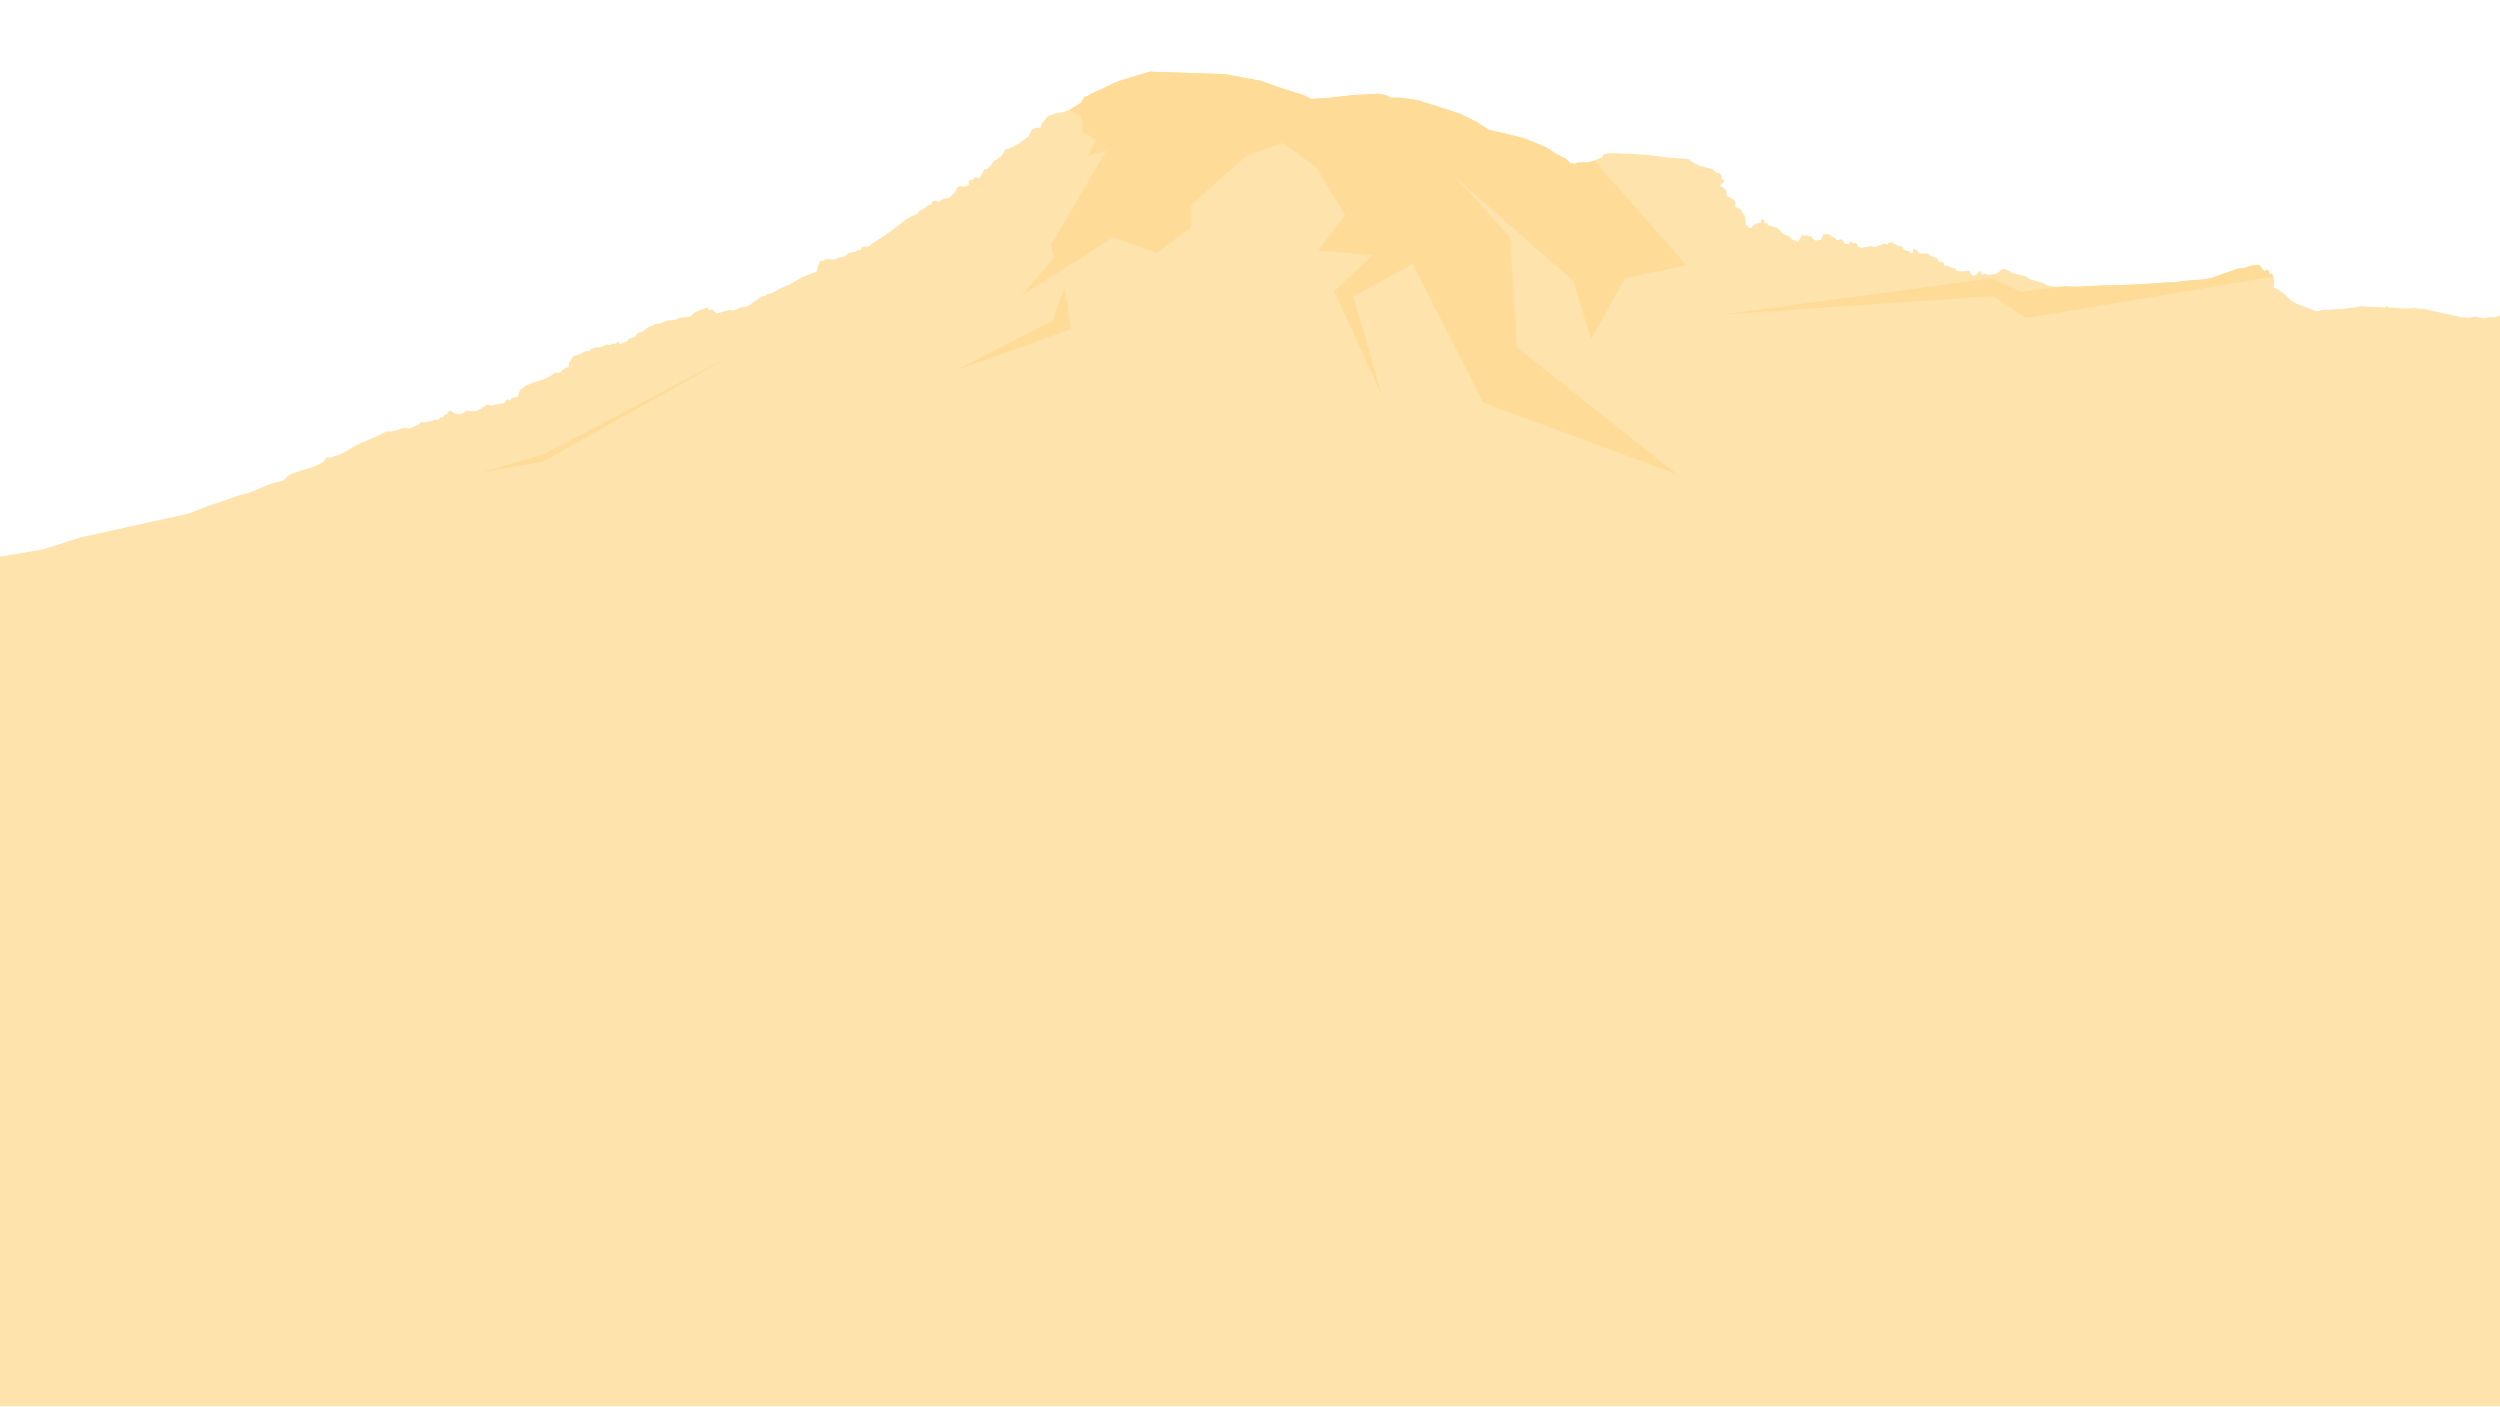
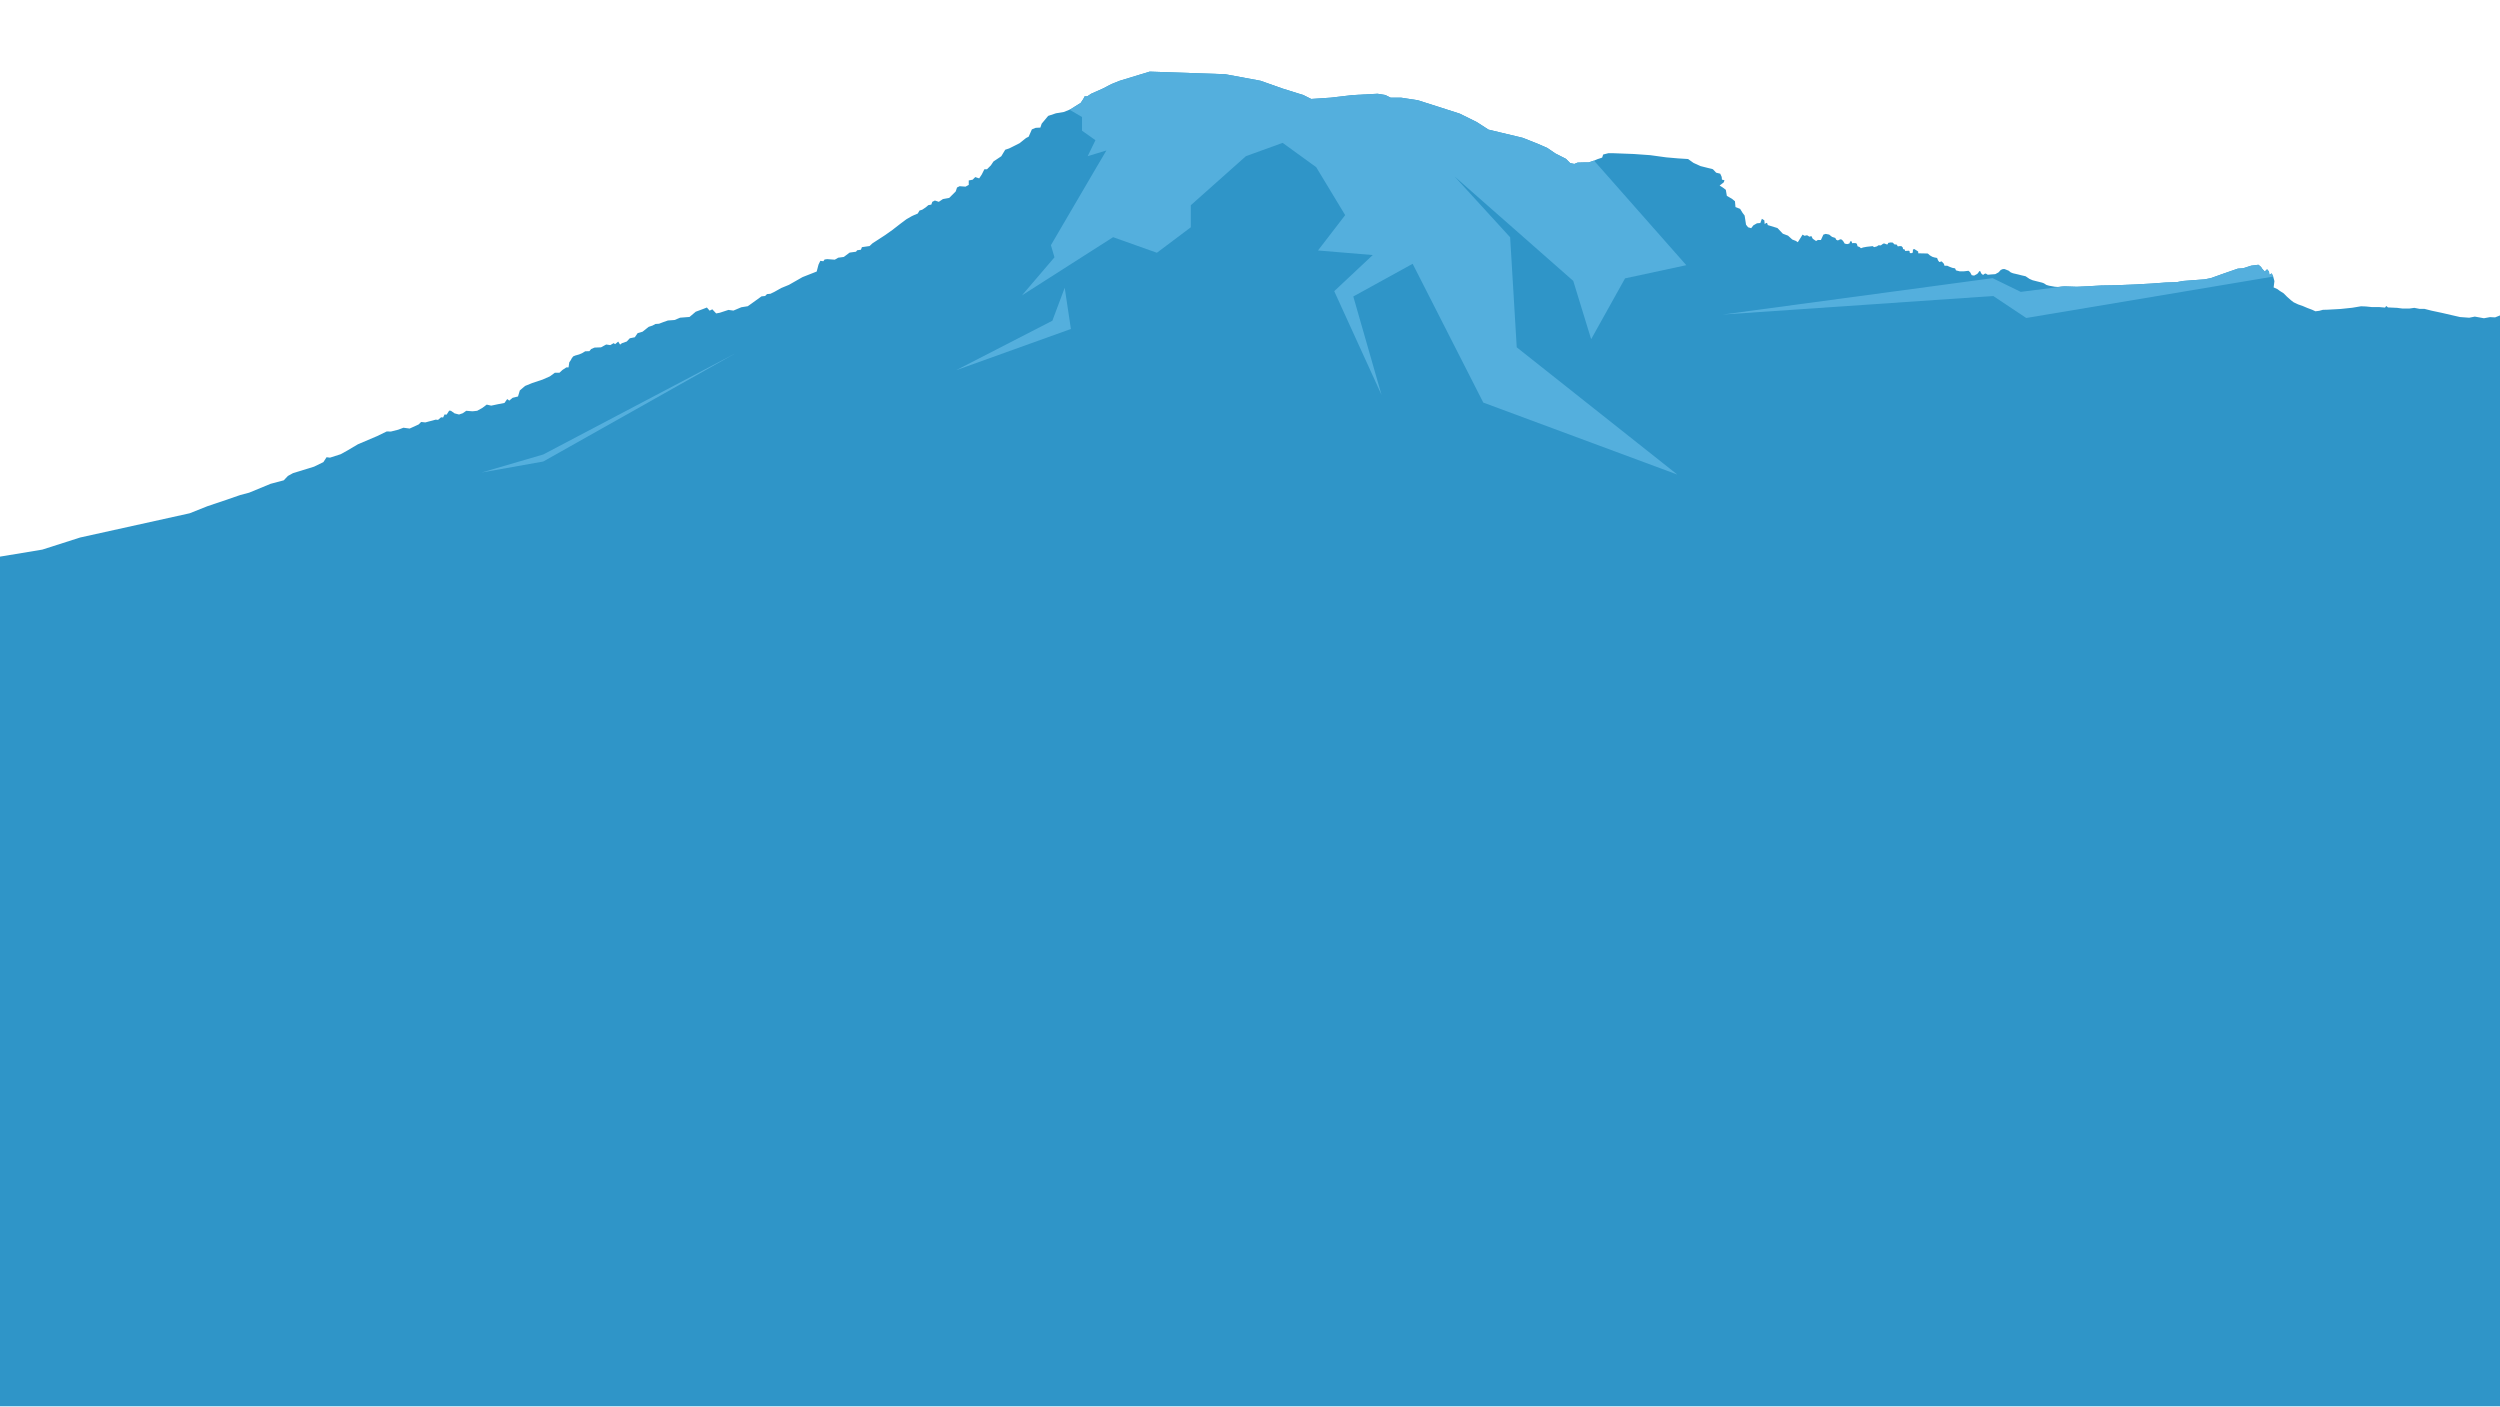
- <svg xmlns="http://www.w3.org/2000/svg" viewBox="0 0 1920 1080">
-   <defs>
-     <style>.cls-1{fill:none;}.cls-2{clip-path:url(#clip-path);}.cls-3{fill:#fee3ac;}.cls-4{clip-path:url(#clip-path-2);}.cls-5{fill:#fedc97;}.cls-6{clip-path:url(#clip-path-3);}.cls-7{fill:#033f63;}</style>
-     <clipPath id="clip-path">
-       <rect class="cls-1" width="1920" height="1080" />
-     </clipPath>
-     <clipPath id="clip-path-2">
-       <polygon class="cls-1" points="1920 1080 0 1080 -0.14 427.51 32.49 422.1 61.57 412.8 145.64 394.21 159.29 388.77 174.02 383.82 184.5 380.17 191.33 378.38 207.85 371.56 217.93 368.89 221.1 365.53 225.06 363.35 241.18 358.41 248.36 354.91 250.8 351.15 253.44 351.48 261.62 348.85 266.76 346.01 274.9 341.2 289.64 334.93 296.96 331.37 300.29 331.41 305.79 330.02 309.84 328.49 314.61 329.13 321.53 325.97 323.43 324.06 326.63 324.43 329.35 323.69 332.13 322.98 334.6 322.28 336.42 322.47 338.75 320.47 340.32 320.63 341.41 318.3 343 318.45 344.97 315.37 346.31 315.48 349.08 317.46 352.54 318.35 355.41 317.36 358.08 315.49 362.92 315.88 366.48 315.48 370.54 313.21 373.8 310.74 377.26 311.53 382.41 310.44 387.45 309.45 389.53 306.48 391.11 307.67 393.67 305.52 397.83 304.5 399.22 299.86 403.27 296.4 408.62 294.22 416.63 291.55 422.26 289.08 426.12 286.25 429.68 286.26 431.96 284.13 434.97 282.16 436.65 282.15 437.2 278.3 438.38 276.57 438.98 275.38 440.17 273.75 441.75 273.06 444.76 272.21 447.33 271.08 449.42 269.8 452.63 269.69 454.01 268.06 456.58 266.95 461.59 266.76 465.55 264.58 468.71 265.04 471.29 263.53 472.41 264.32 474.78 262.34 476.23 264.65 477.62 263.59 481.37 262.27 483.68 259.8 487.54 259.01 489.71 255.85 493.47 254.76 496.34 252.48 498.22 251 501.19 250.01 503.34 248.82 506.13 248.63 509.5 247.34 512.95 246.14 518.1 245.76 522.33 243.98 529.57 243.42 534.32 239.4 539.33 237.55 542.9 236.17 545 238.6 547.04 237.55 550.01 240.71 552.78 240.19 559.44 238.01 563.26 238.54 569.33 235.97 574.27 235.18 577.18 233.13 584.83 227.6 587.59 227.33 589.07 225.87 591.68 225.62 594.71 224.16 600.01 221.19 605.92 218.76 616.34 212.82 627.22 208.54 628.6 203.26 630.01 200.32 632.36 200.63 633.27 199.29 635.31 199.01 641.13 199.44 643.73 197.92 648.05 197.33 652.51 194 657.42 193.31 658.3 192.2 661.18 191.79 661.96 189.81 667.84 188.96 670.01 186.91 679.84 180.52 685.31 176.63 691.37 171.94 696.12 168.38 700.19 166.04 702.05 165.17 704.84 164 706.18 161.69 708.25 161.07 710.79 159.38 712.98 157.54 715.25 157.13 716 155 718 154 721 155 724.17 152.88 729 152 731 150 732 149 734 147 735 144 737 143 741.51 143.35 744 142 743.99 138.59 747 138 749 136 752 137 754 134 756 130 758 130 761 127 763 124 769 120 772 115 775 114 777 113 779 112 783 110 788 106 790 105 792.49 99.35 795.49 98.16 799 98 800 95 805 89 811 87 817 86 822 84 830 79 832 76 833 74 835 74 838 72 847 68 853.66 64.51 860 62 883 55 912 56 941 57 968 62 985 68 1001 73 1007 76 1022 75 1039 73 1058 72 1064 73 1068 75 1076 75 1089 77 1105.19 82.18 1121.13 87.29 1134.19 93.75 1143.15 99.55 1152.27 101.73 1169.31 105.8 1180.87 110.36 1188.38 113.66 1194.58 117.88 1202.63 121.97 1205.92 125.26 1209.09 125.92 1211.59 124.87 1216.34 124.74 1220.03 124.74 1224.38 123.29 1226.89 122.23 1230.45 121.04 1231.24 118.67 1235.13 117.68 1239.38 117.68 1254.77 118.27 1267.37 119.17 1279.64 120.85 1288.74 121.64 1296.45 122.13 1300.6 125.1 1306.04 127.57 1310.7 128.74 1315.49 129.95 1318.01 132.62 1321.13 133.39 1322.26 135.88 1322.46 137.96 1324.38 138.42 1323.85 140.03 1320.68 142.5 1323.06 143.99 1325.43 145.77 1326.22 150.42 1330.18 152.69 1332.45 154.57 1332.85 159.02 1336.41 160.41 1338.29 163.47 1339.87 165.55 1340.96 172.57 1342.54 174.55 1344.91 175.24 1346.59 173.07 1349.36 171.48 1351.93 171.29 1353.12 168.02 1355 169.21 1355.3 172.18 1356.38 171.19 1357.16 171.34 1357.67 172.87 1365.09 175.14 1369.24 179.5 1373.2 180.98 1376.46 183.94 1379.23 185.03 1380.71 186.02 1382.59 183.06 1384.37 180.19 1385.86 181.08 1387.84 180.68 1389.69 181.79 1391.1 181.28 1392.19 183.35 1393.47 184.24 1394.76 185.1 1396.12 184.28 1398.45 184.34 1400.36 180.19 1402.14 179.63 1404.78 180.15 1407.02 181.93 1409.49 182.72 1410.25 184.14 1411.47 184.67 1413.32 183.78 1414.42 183.99 1415.49 185.07 1416.75 187.11 1418.63 187.47 1420.37 187.01 1420.97 185.3 1422.28 185.55 1422.29 186.78 1423.53 186.65 1425.25 186.75 1426.08 187.24 1426.6 189.15 1428.12 189.68 1429.21 190.64 1430.89 190.04 1433.59 189.55 1438.21 189.02 1439.3 189.81 1441.47 189.22 1442.72 188.36 1444.47 188.46 1446.32 187.08 1447.37 187.04 1448.78 187.64 1449.65 187.69 1450.18 186.53 1451.97 186.2 1453.64 186.32 1454.3 187.03 1455.06 187.75 1456.63 187.79 1457.53 189.24 1458.71 189.02 1460.28 189.04 1461.32 190.06 1461.57 191.31 1462.75 191.55 1463.18 192.76 1465.98 192.55 1466.51 192.83 1466.76 194.28 1467.8 194.48 1469.03 194 1469.13 191.67 1470.12 191.24 1471.93 192.35 1473.13 193.12 1473.26 194.56 1476.72 194.6 1480.56 194.71 1482.1 196.09 1484.04 197.22 1485.65 197.72 1487.69 198.11 1488.39 199.91 1489.39 201.24 1491.24 200.76 1492.95 202.64 1493.34 204.07 1495.51 204.1 1497.52 205.01 1499.47 205.73 1501.5 206.09 1502.21 207.65 1505.21 208.41 1508.33 208.37 1511.81 207.96 1513.03 209.05 1514.28 211.34 1516.11 211.66 1518.48 210.4 1519.32 209.49 1520.02 208.3 1520.86 208.3 1521.35 209.51 1521.9 210.35 1523.01 211.14 1524.12 210.3 1525.11 210.06 1526.31 210.87 1526.91 210.98 1529.24 210.77 1532.38 210.55 1534.9 209.16 1536.61 207.29 1538.26 206.62 1539.62 206.67 1542.68 207.91 1544.2 209.16 1545.93 209.86 1549.92 210.78 1552.72 211.49 1555.65 212.16 1558.64 214.18 1561.01 215.22 1564.3 216.06 1568.31 217.05 1569.76 217.6 1571.64 218.83 1573.74 219.43 1576.84 219.98 1578.08 220.2 1580.35 220.39 1583.34 220.04 1585.86 219.92 1595.03 220.24 1603.14 219.85 1613.82 219.25 1624.96 219.07 1639.84 218.46 1652.3 217.77 1663.39 216.95 1671.78 216.68 1676.4 215.8 1683.29 215.26 1693.11 214.54 1697.86 213.62 1707.29 210.25 1718.66 206.3 1722.81 206 1728.94 204.02 1734.48 203.33 1736.46 205.01 1737.35 206.4 1739.33 208.57 1741.11 206.79 1742.59 208.57 1742.89 211.04 1744.67 209.96 1745.76 212.23 1746.75 215.89 1746.15 220.74 1749.02 222.02 1750.88 223.4 1753.92 225.34 1756.34 227.81 1759.46 230.58 1761.53 232.16 1764.99 233.79 1768.31 234.93 1772.02 236.51 1775.82 237.94 1778.25 239.07 1781.26 238.69 1783.98 237.94 1787.49 237.85 1797.55 237.29 1806.45 236.36 1810.12 235.75 1813.26 235.22 1817.07 235.37 1821.62 235.84 1827.42 235.84 1831.7 236.23 1832.63 234.98 1833.94 236.1 1841 236.43 1845.09 236.96 1850.36 236.96 1854.19 236.43 1858.28 237.22 1862.03 237.22 1867.44 238.6 1875.55 240.32 1882.34 241.9 1889.26 243.48 1896.32 244.01 1900.67 243.15 1907.66 244.41 1912.34 243.55 1916.23 243.75 1920.06 242.23 1920.52 270.58 1920 1080" />
-     </clipPath>
-     <clipPath id="clip-path-3">
-       <rect class="cls-1" x="-1930" y="-1100" width="1920" height="1080" />
-     </clipPath>
-   </defs>
-   <g id="BG_6" data-name="BG 6">
-     <g class="cls-2">
-       <polygon class="cls-3" points="1920 1080 0 1080 -0.14 427.51 32.49 422.1 61.57 412.8 145.64 394.21 159.29 388.77 174.02 383.82 184.5 380.17 191.33 378.38 207.85 371.56 217.93 368.89 221.1 365.53 225.06 363.35 241.18 358.41 248.36 354.91 250.8 351.15 253.44 351.48 261.62 348.85 266.76 346.01 274.9 341.2 289.64 334.93 296.96 331.37 300.29 331.41 305.79 330.02 309.84 328.49 314.61 329.13 321.53 325.97 323.43 324.06 326.63 324.43 329.35 323.69 332.13 322.98 334.6 322.28 336.42 322.47 338.75 320.47 340.32 320.63 341.41 318.3 343 318.45 344.97 315.37 346.31 315.48 349.08 317.46 352.54 318.35 355.41 317.36 358.08 315.49 362.92 315.88 366.48 315.48 370.54 313.21 373.8 310.74 377.26 311.53 382.41 310.44 387.45 309.45 389.53 306.48 391.11 307.67 393.67 305.52 397.83 304.5 399.22 299.86 403.27 296.4 408.62 294.22 416.63 291.55 422.26 289.08 426.12 286.25 429.68 286.26 431.96 284.13 434.97 282.16 436.65 282.15 437.2 278.3 438.38 276.57 438.98 275.38 440.17 273.75 441.75 273.06 444.76 272.21 447.33 271.08 449.42 269.8 452.63 269.69 454.01 268.06 456.58 266.95 461.59 266.76 465.55 264.58 468.71 265.04 471.29 263.53 472.41 264.32 474.78 262.34 476.23 264.65 477.62 263.59 481.37 262.27 483.68 259.8 487.54 259.01 489.71 255.85 493.47 254.76 496.34 252.48 498.22 251 501.19 250.01 503.34 248.82 506.13 248.63 509.5 247.34 512.95 246.14 518.1 245.76 522.33 243.98 529.57 243.42 534.32 239.4 539.33 237.55 542.9 236.17 545 238.6 547.04 237.55 550.01 240.71 552.78 240.19 559.44 238.01 563.26 238.54 569.33 235.97 574.27 235.18 577.18 233.13 584.83 227.6 587.59 227.33 589.07 225.87 591.68 225.62 594.71 224.16 600.01 221.19 605.92 218.76 616.34 212.82 627.22 208.54 628.6 203.26 630.01 200.32 632.36 200.63 633.27 199.29 635.31 199.01 641.13 199.44 643.73 197.92 648.05 197.33 652.51 194 657.42 193.31 658.3 192.2 661.18 191.79 661.96 189.81 667.84 188.96 670.01 186.91 679.84 180.52 685.31 176.63 691.37 171.94 696.12 168.38 700.19 166.04 702.05 165.17 704.84 164 706.18 161.69 708.25 161.07 710.79 159.38 712.98 157.54 715.25 157.13 716 155 718 154 721 155 724.17 152.88 729 152 731 150 732 149 734 147 735 144 737 143 741.51 143.35 744 142 743.99 138.59 747 138 749 136 752 137 754 134 756 130 758 130 761 127 763 124 769 120 772 115 775 114 777 113 779 112 783 110 788 106 790 105 792.49 99.35 795.49 98.16 799 98 800 95 805 89 811 87 817 86 822 84 830 79 832 76 833 74 835 74 838 72 847 68 853.66 64.51 860 62 883 55 912 56 941 57 968 62 985 68 1001 73 1007 76 1022 75 1039 73 1058 72 1064 73 1068 75 1076 75 1089 77 1105.19 82.18 1121.13 87.29 1134.19 93.75 1143.15 99.55 1152.27 101.73 1169.31 105.8 1180.87 110.36 1188.38 113.66 1194.58 117.88 1202.63 121.97 1205.92 125.26 1209.09 125.92 1211.59 124.87 1216.34 124.74 1220.03 124.74 1224.38 123.29 1226.89 122.23 1230.45 121.04 1231.24 118.67 1235.13 117.68 1239.38 117.68 1254.77 118.27 1267.37 119.17 1279.64 120.85 1288.74 121.64 1296.45 122.13 1300.6 125.1 1306.04 127.57 1310.7 128.74 1315.49 129.95 1318.01 132.62 1321.13 133.39 1322.26 135.88 1322.46 137.96 1324.38 138.42 1323.85 140.03 1320.68 142.5 1323.06 143.99 1325.43 145.77 1326.22 150.42 1330.18 152.69 1332.45 154.57 1332.85 159.02 1336.41 160.41 1338.29 163.47 1339.87 165.55 1340.96 172.57 1342.54 174.55 1344.91 175.24 1346.59 173.07 1349.36 171.48 1351.93 171.29 1353.12 168.02 1355 169.21 1355.3 172.18 1356.38 171.19 1357.16 171.34 1357.67 172.87 1365.09 175.14 1369.24 179.5 1373.2 180.98 1376.46 183.94 1379.23 185.03 1380.71 186.02 1382.59 183.06 1384.37 180.19 1385.86 181.08 1387.84 180.68 1389.69 181.79 1391.1 181.28 1392.19 183.35 1393.47 184.24 1394.76 185.1 1396.12 184.28 1398.45 184.34 1400.36 180.19 1402.14 179.63 1404.78 180.15 1407.02 181.93 1409.49 182.72 1410.25 184.14 1411.47 184.67 1413.32 183.78 1414.42 183.99 1415.49 185.07 1416.75 187.11 1418.63 187.47 1420.37 187.01 1420.97 185.3 1422.28 185.55 1422.29 186.78 1423.53 186.65 1425.25 186.75 1426.08 187.24 1426.6 189.15 1428.12 189.68 1429.21 190.64 1430.89 190.04 1433.59 189.55 1438.21 189.02 1439.3 189.81 1441.47 189.22 1442.72 188.36 1444.47 188.46 1446.32 187.08 1447.37 187.04 1448.78 187.64 1449.65 187.69 1450.18 186.53 1451.97 186.2 1453.64 186.32 1454.3 187.03 1455.06 187.75 1456.63 187.79 1457.53 189.24 1458.71 189.02 1460.28 189.04 1461.32 190.06 1461.57 191.31 1462.75 191.55 1463.18 192.76 1465.98 192.55 1466.51 192.83 1466.76 194.28 1467.8 194.48 1469.03 194 1469.13 191.67 1470.12 191.24 1471.93 192.35 1473.13 193.12 1473.26 194.56 1476.72 194.6 1480.56 194.71 1482.1 196.09 1484.04 197.22 1485.65 197.72 1487.69 198.11 1488.39 199.91 1489.39 201.24 1491.24 200.76 1492.95 202.64 1493.34 204.07 1495.51 204.1 1497.52 205.01 1499.47 205.73 1501.5 206.09 1502.21 207.65 1505.21 208.41 1508.33 208.37 1511.81 207.96 1513.03 209.05 1514.28 211.34 1516.11 211.66 1518.48 210.4 1519.32 209.49 1520.02 208.3 1520.86 208.3 1521.35 209.51 1521.9 210.35 1523.01 211.14 1524.12 210.3 1525.11 210.06 1526.31 210.87 1526.91 210.98 1529.24 210.77 1532.38 210.55 1534.9 209.16 1536.61 207.29 1538.26 206.62 1539.62 206.67 1542.68 207.91 1544.2 209.16 1545.93 209.86 1549.92 210.78 1552.72 211.49 1555.65 212.16 1558.64 214.18 1561.01 215.22 1564.3 216.06 1568.31 217.05 1569.76 217.6 1571.64 218.83 1573.74 219.43 1576.84 219.98 1578.08 220.2 1580.35 220.39 1583.34 220.04 1585.86 219.92 1595.03 220.24 1603.14 219.85 1613.82 219.25 1624.96 219.07 1639.84 218.46 1652.3 217.77 1663.39 216.95 1671.78 216.68 1676.4 215.8 1683.29 215.26 1693.11 214.54 1697.86 213.62 1707.29 210.25 1718.66 206.3 1722.81 206 1728.94 204.02 1734.48 203.33 1736.46 205.01 1737.35 206.4 1739.33 208.57 1741.11 206.79 1742.59 208.57 1742.89 211.04 1744.67 209.96 1745.76 212.23 1746.75 215.89 1746.15 220.74 1749.02 222.02 1750.88 223.4 1753.92 225.34 1756.34 227.81 1759.46 230.58 1761.53 232.16 1764.99 233.79 1768.31 234.93 1772.02 236.51 1775.82 237.94 1778.25 239.07 1781.26 238.69 1783.98 237.94 1787.49 237.85 1797.55 237.29 1806.45 236.36 1810.12 235.75 1813.26 235.22 1817.07 235.37 1821.62 235.84 1827.42 235.84 1831.7 236.23 1832.63 234.98 1833.94 236.1 1841 236.43 1845.09 236.96 1850.36 236.96 1854.19 236.43 1858.28 237.22 1862.03 237.22 1867.44 238.6 1875.55 240.32 1882.34 241.9 1889.26 243.48 1896.32 244.01 1900.67 243.15 1907.66 244.41 1912.34 243.55 1916.23 243.75 1920.06 242.23 1920.52 270.58 1920 1080" />
-       <g class="cls-4">
-         <polygon class="cls-5" points="813.97 79.93 830.99 89.86 830.99 100.38 841.3 107.67 835.33 119.94 849.71 115.56 839.4 133.08 807.11 188.28 809.83 197.62 784.87 226.83 854.86 182.15 888.5 194.12 914.54 174.55 914.54 157.61 956.86 119.94 985.08 109.72 1010.85 128.41 1033.09 165.21 1012.21 192.37 1054.26 195.87 1024.68 223.61 1061.04 303.34 1039.33 227.7 1084.91 202.59 1139.17 309.18 1288.19 364.47 1164.85 266.74 1159.79 182.24 1117.1 135.52 1208.26 215.73 1222 260.51 1248.04 213.78 1295.07 203.66 1251.52 154.3 1213.32 110.98 1050.32 55 816.88 17.92 813.97 79.93" />
-         <polygon class="cls-5" points="1731.18 201.32 1551.94 224.16 1530.32 213.62 1323.02 241.57 1530.85 227.33 1556.16 244.21 1752.9 211.23 1731.18 201.32" />
+ <svg xmlns="http://www.w3.org/2000/svg" width="100%" height="100%" viewBox="0 0 1920 1080" version="1.1" xml:space="preserve" style="fill-rule:evenodd;clip-rule:evenodd;stroke-linejoin:round;stroke-miterlimit:2;">
+   <g id="BG_6">
+     <g>
+       <clipPath id="_clip1">
+         <rect x="0" y="0" width="1920" height="1080" />
+       </clipPath>
+       <g clip-path="url(#_clip1)">
+         <path d="M1920,1080L0,1080L-0.14,427.51L32.49,422.1L61.57,412.8L145.64,394.21L159.29,388.77L174.02,383.82L184.5,380.17L191.33,378.38L207.85,371.56L217.93,368.89L221.1,365.53L225.06,363.35L241.18,358.41L248.36,354.91L250.8,351.15L253.44,351.48L261.62,348.85L266.76,346.01L274.9,341.2L289.64,334.93L296.96,331.37L300.29,331.41L305.79,330.02L309.84,328.49L314.61,329.13L321.53,325.97L323.43,324.06L326.63,324.43L329.35,323.69L332.13,322.98L334.6,322.28L336.42,322.47L338.75,320.47L340.32,320.63L341.41,318.3L343,318.45L344.97,315.37L346.31,315.48L349.08,317.46L352.54,318.35L355.41,317.36L358.08,315.49L362.92,315.88L366.48,315.48L370.54,313.21L373.8,310.74L377.26,311.53L382.41,310.44L387.45,309.45L389.53,306.48L391.11,307.67L393.67,305.52L397.83,304.5L399.22,299.86L403.27,296.4L408.62,294.22L416.63,291.55L422.26,289.08L426.12,286.25L429.68,286.26L431.96,284.13L434.97,282.16L436.65,282.15L437.2,278.3L438.38,276.57L438.98,275.38L440.17,273.75L441.75,273.06L444.76,272.21L447.33,271.08L449.42,269.8L452.63,269.69L454.01,268.06L456.58,266.95L461.59,266.76L465.55,264.58L468.71,265.04L471.29,263.53L472.41,264.32L474.78,262.34L476.23,264.65L477.62,263.59L481.37,262.27L483.68,259.8L487.54,259.01L489.71,255.85L493.47,254.76L496.34,252.48L498.22,251L501.19,250.01L503.34,248.82L506.13,248.63L509.5,247.34L512.95,246.14L518.1,245.76L522.33,243.98L529.57,243.42L534.32,239.4L539.33,237.55L542.9,236.17L545,238.6L547.04,237.55L550.01,240.71L552.78,240.19L559.44,238.01L563.26,238.54L569.33,235.97L574.27,235.18L577.18,233.13L584.83,227.6L587.59,227.33L589.07,225.87L591.68,225.62L594.71,224.16L600.01,221.19L605.92,218.76L616.34,212.82L627.22,208.54L628.6,203.26L630.01,200.32L632.36,200.63L633.27,199.29L635.31,199.01L641.13,199.44L643.73,197.92L648.05,197.33L652.51,194L657.42,193.31L658.3,192.2L661.18,191.79L661.96,189.81L667.84,188.96L670.01,186.91L679.84,180.52L685.31,176.63L691.37,171.94L696.12,168.38L700.19,166.04L702.05,165.17L704.84,164L706.18,161.69L708.25,161.07L710.79,159.38L712.98,157.54L715.25,157.13L716,155L718,154L721,155L724.17,152.88L729,152L734,147L735,144L737,143L741.51,143.35L744,142L743.99,138.59L747,138L749,136L752,137L754,134L756,130L758,130L761,127L763,124L769,120L772,115L775,114L783,110L788,106L790,105L792.49,99.35L795.49,98.16L799,98L800,95L805,89L811,87L817,86L822,84L830,79L832,76L833,74L835,74L838,72L847,68L853.66,64.51L860,62L883,55L941,57L968,62L985,68L1001,73L1007,76L1022,75L1039,73L1058,72L1064,73L1068,75L1076,75L1089,77L1105.19,82.18L1121.13,87.29L1134.19,93.75L1143.15,99.55L1152.27,101.73L1169.31,105.8L1180.87,110.36L1188.38,113.66L1194.58,117.88L1202.63,121.97L1205.92,125.26L1209.09,125.92L1211.59,124.87L1216.34,124.74L1220.03,124.74L1224.38,123.29L1226.89,122.23L1230.45,121.04L1231.24,118.67L1235.13,117.68L1239.38,117.68L1254.77,118.27L1267.37,119.17L1279.64,120.85L1288.74,121.64L1296.45,122.13L1300.6,125.1L1306.04,127.57L1310.7,128.74L1315.49,129.95L1318.01,132.62L1321.13,133.39L1322.26,135.88L1322.46,137.96L1324.38,138.42L1323.85,140.03L1320.68,142.5L1323.06,143.99L1325.43,145.77L1326.22,150.42L1330.18,152.69L1332.45,154.57L1332.85,159.02L1336.41,160.41L1338.29,163.47L1339.87,165.55L1340.96,172.57L1342.54,174.55L1344.91,175.24L1346.59,173.07L1349.36,171.48L1351.93,171.29L1353.12,168.02L1355,169.21L1355.3,172.18L1356.38,171.19L1357.16,171.34L1357.67,172.87L1365.09,175.14L1369.24,179.5L1373.2,180.98L1376.46,183.94L1379.23,185.03L1380.71,186.02L1382.59,183.06L1384.37,180.19L1385.86,181.08L1387.84,180.68L1389.69,181.79L1391.1,181.28L1392.19,183.35L1393.47,184.24L1394.76,185.1L1396.12,184.28L1398.45,184.34L1400.36,180.19L1402.14,179.63L1404.78,180.15L1407.02,181.93L1409.49,182.72L1410.25,184.14L1411.47,184.67L1413.32,183.78L1414.42,183.99L1415.49,185.07L1416.75,187.11L1418.63,187.47L1420.37,187.01L1420.97,185.3L1422.28,185.55L1422.29,186.78L1423.53,186.65L1425.25,186.75L1426.08,187.24L1426.6,189.15L1428.12,189.68L1429.21,190.64L1430.89,190.04L1433.59,189.55L1438.21,189.02L1439.3,189.81L1441.47,189.22L1442.72,188.36L1444.47,188.46L1446.32,187.08L1447.37,187.04L1448.78,187.64L1449.65,187.69L1450.18,186.53L1451.97,186.2L1453.64,186.32L1454.3,187.03L1455.06,187.75L1456.63,187.79L1457.53,189.24L1458.71,189.02L1460.28,189.04L1461.32,190.06L1461.57,191.31L1462.75,191.55L1463.18,192.76L1465.98,192.55L1466.51,192.83L1466.76,194.28L1467.8,194.48L1469.03,194L1469.13,191.67L1470.12,191.24L1471.93,192.35L1473.13,193.12L1473.26,194.56L1476.72,194.6L1480.56,194.71L1482.1,196.09L1484.04,197.22L1485.65,197.72L1487.69,198.11L1488.39,199.91L1489.39,201.24L1491.24,200.76L1492.95,202.64L1493.34,204.07L1495.51,204.1L1497.52,205.01L1499.47,205.73L1501.5,206.09L1502.21,207.65L1505.21,208.41L1508.33,208.37L1511.81,207.96L1513.03,209.05L1514.28,211.34L1516.11,211.66L1518.48,210.4L1519.32,209.49L1520.02,208.3L1520.86,208.3L1521.35,209.51L1521.9,210.35L1523.01,211.14L1524.12,210.3L1525.11,210.06L1526.31,210.87L1526.91,210.98L1529.24,210.77L1532.38,210.55L1534.9,209.16L1536.61,207.29L1538.26,206.62L1539.62,206.67L1542.68,207.91L1544.2,209.16L1545.93,209.86L1549.92,210.78L1552.72,211.49L1555.65,212.16L1558.64,214.18L1561.01,215.22L1564.3,216.06L1568.31,217.05L1569.76,217.6L1571.64,218.83L1573.74,219.43L1578.08,220.2L1580.35,220.39L1583.34,220.04L1585.86,219.92L1595.03,220.24L1603.14,219.85L1613.82,219.25L1624.96,219.07L1639.84,218.46L1652.3,217.77L1663.39,216.95L1671.78,216.68L1676.4,215.8L1683.29,215.26L1693.11,214.54L1697.86,213.62L1707.29,210.25L1718.66,206.3L1722.81,206L1728.94,204.02L1734.48,203.33L1736.46,205.01L1737.35,206.4L1739.33,208.57L1741.11,206.79L1742.59,208.57L1742.89,211.04L1744.67,209.96L1745.76,212.23L1746.75,215.89L1746.15,220.74L1749.02,222.02L1750.88,223.4L1753.92,225.34L1756.34,227.81L1759.46,230.58L1761.53,232.16L1764.99,233.79L1768.31,234.93L1772.02,236.51L1775.82,237.94L1778.25,239.07L1781.26,238.69L1783.98,237.94L1787.49,237.85L1797.55,237.29L1806.45,236.36L1810.12,235.75L1813.26,235.22L1817.07,235.37L1821.62,235.84L1827.42,235.84L1831.7,236.23L1832.63,234.98L1833.94,236.1L1841,236.43L1845.09,236.96L1850.36,236.96L1854.19,236.43L1858.28,237.22L1862.03,237.22L1867.44,238.6L1875.55,240.32L1882.34,241.9L1889.26,243.48L1896.32,244.01L1900.67,243.15L1907.66,244.41L1912.34,243.55L1916.23,243.75L1920.06,242.23L1920.52,270.58L1920,1080Z" style="fill:rgb(47,149,200);fill-rule:nonzero;" />
+         <g>
+           <clipPath id="_clip2">
+             <path d="M1920,1080L0,1080L-0.14,427.51L32.49,422.1L61.57,412.8L145.64,394.21L159.29,388.77L174.02,383.82L184.5,380.17L191.33,378.38L207.85,371.56L217.93,368.89L221.1,365.53L225.06,363.35L241.18,358.41L248.36,354.91L250.8,351.15L253.44,351.48L261.62,348.85L266.76,346.01L274.9,341.2L289.64,334.93L296.96,331.37L300.29,331.41L305.79,330.02L309.84,328.49L314.61,329.13L321.53,325.97L323.43,324.06L326.63,324.43L329.35,323.69L332.13,322.98L334.6,322.28L336.42,322.47L338.75,320.47L340.32,320.63L341.41,318.3L343,318.45L344.97,315.37L346.31,315.48L349.08,317.46L352.54,318.35L355.41,317.36L358.08,315.49L362.92,315.88L366.48,315.48L370.54,313.21L373.8,310.74L377.26,311.53L382.41,310.44L387.45,309.45L389.53,306.48L391.11,307.67L393.67,305.52L397.83,304.5L399.22,299.86L403.27,296.4L408.62,294.22L416.63,291.55L422.26,289.08L426.12,286.25L429.68,286.26L431.96,284.13L434.97,282.16L436.65,282.15L437.2,278.3L438.38,276.57L438.98,275.38L440.17,273.75L441.75,273.06L444.76,272.21L447.33,271.08L449.42,269.8L452.63,269.69L454.01,268.06L456.58,266.95L461.59,266.76L465.55,264.58L468.71,265.04L471.29,263.53L472.41,264.32L474.78,262.34L476.23,264.65L477.62,263.59L481.37,262.27L483.68,259.8L487.54,259.01L489.71,255.85L493.47,254.76L496.34,252.48L498.22,251L501.19,250.01L503.34,248.82L506.13,248.63L509.5,247.34L512.95,246.14L518.1,245.76L522.33,243.98L529.57,243.42L534.32,239.4L539.33,237.55L542.9,236.17L545,238.6L547.04,237.55L550.01,240.71L552.78,240.19L559.44,238.01L563.26,238.54L569.33,235.97L574.27,235.18L577.18,233.13L584.83,227.6L587.59,227.33L589.07,225.87L591.68,225.62L594.71,224.16L600.01,221.19L605.92,218.76L616.34,212.82L627.22,208.54L628.6,203.26L630.01,200.32L632.36,200.63L633.27,199.29L635.31,199.01L641.13,199.44L643.73,197.92L648.05,197.33L652.51,194L657.42,193.31L658.3,192.2L661.18,191.79L661.96,189.81L667.84,188.96L670.01,186.91L679.84,180.52L685.31,176.63L691.37,171.94L696.12,168.38L700.19,166.04L702.05,165.17L704.84,164L706.18,161.69L708.25,161.07L710.79,159.38L712.98,157.54L715.25,157.13L716,155L718,154L721,155L724.17,152.88L729,152L734,147L735,144L737,143L741.51,143.35L744,142L743.99,138.59L747,138L749,136L752,137L754,134L756,130L758,130L761,127L763,124L769,120L772,115L775,114L783,110L788,106L790,105L792.49,99.35L795.49,98.16L799,98L800,95L805,89L811,87L817,86L822,84L830,79L832,76L833,74L835,74L838,72L847,68L853.66,64.51L860,62L883,55L941,57L968,62L985,68L1001,73L1007,76L1022,75L1039,73L1058,72L1064,73L1068,75L1076,75L1089,77L1105.19,82.18L1121.13,87.29L1134.19,93.75L1143.15,99.55L1152.27,101.73L1169.31,105.8L1180.87,110.36L1188.38,113.66L1194.58,117.88L1202.63,121.97L1205.92,125.26L1209.09,125.92L1211.59,124.87L1216.34,124.74L1220.03,124.74L1224.38,123.29L1226.89,122.23L1230.45,121.04L1231.24,118.67L1235.13,117.68L1239.38,117.68L1254.77,118.27L1267.37,119.17L1279.64,120.85L1288.74,121.64L1296.45,122.13L1300.6,125.1L1306.04,127.57L1310.7,128.74L1315.49,129.95L1318.01,132.62L1321.13,133.39L1322.26,135.88L1322.46,137.96L1324.38,138.42L1323.85,140.03L1320.68,142.5L1323.06,143.99L1325.43,145.77L1326.22,150.42L1330.18,152.69L1332.45,154.57L1332.85,159.02L1336.41,160.41L1338.29,163.47L1339.87,165.55L1340.96,172.57L1342.54,174.55L1344.91,175.24L1346.59,173.07L1349.36,171.48L1351.93,171.29L1353.12,168.02L1355,169.21L1355.3,172.18L1356.38,171.19L1357.16,171.34L1357.67,172.87L1365.09,175.14L1369.24,179.5L1373.2,180.98L1376.46,183.94L1379.23,185.03L1380.71,186.02L1382.59,183.06L1384.37,180.19L1385.86,181.08L1387.84,180.68L1389.69,181.79L1391.1,181.28L1392.19,183.35L1393.47,184.24L1394.76,185.1L1396.12,184.28L1398.45,184.34L1400.36,180.19L1402.14,179.63L1404.78,180.15L1407.02,181.93L1409.49,182.72L1410.25,184.14L1411.47,184.67L1413.32,183.78L1414.42,183.99L1415.49,185.07L1416.75,187.11L1418.63,187.47L1420.37,187.01L1420.97,185.3L1422.28,185.55L1422.29,186.78L1423.53,186.65L1425.25,186.75L1426.08,187.24L1426.6,189.15L1428.12,189.68L1429.21,190.64L1430.89,190.04L1433.59,189.55L1438.21,189.02L1439.3,189.81L1441.47,189.22L1442.72,188.36L1444.47,188.46L1446.32,187.08L1447.37,187.04L1448.78,187.64L1449.65,187.69L1450.18,186.53L1451.97,186.2L1453.64,186.32L1454.3,187.03L1455.06,187.75L1456.63,187.79L1457.53,189.24L1458.71,189.02L1460.28,189.04L1461.32,190.06L1461.57,191.31L1462.75,191.55L1463.18,192.76L1465.98,192.55L1466.51,192.83L1466.76,194.28L1467.8,194.48L1469.03,194L1469.13,191.67L1470.12,191.24L1471.93,192.35L1473.13,193.12L1473.26,194.56L1476.72,194.6L1480.56,194.71L1482.1,196.09L1484.04,197.22L1485.65,197.72L1487.69,198.11L1488.39,199.91L1489.39,201.24L1491.24,200.76L1492.95,202.64L1493.34,204.07L1495.51,204.1L1497.52,205.01L1499.47,205.73L1501.5,206.09L1502.21,207.65L1505.21,208.41L1508.33,208.37L1511.81,207.96L1513.03,209.05L1514.28,211.34L1516.11,211.66L1518.48,210.4L1519.32,209.49L1520.02,208.3L1520.86,208.3L1521.35,209.51L1521.9,210.35L1523.01,211.14L1524.12,210.3L1525.11,210.06L1526.31,210.87L1526.91,210.98L1529.24,210.77L1532.38,210.55L1534.9,209.16L1536.61,207.29L1538.26,206.62L1539.62,206.67L1542.68,207.91L1544.2,209.16L1545.93,209.86L1549.92,210.78L1552.72,211.49L1555.65,212.16L1558.64,214.18L1561.01,215.22L1564.3,216.06L1568.31,217.05L1569.76,217.6L1571.64,218.83L1573.74,219.43L1578.08,220.2L1580.35,220.39L1583.34,220.04L1585.86,219.92L1595.03,220.24L1603.14,219.85L1613.82,219.25L1624.96,219.07L1639.84,218.46L1652.3,217.77L1663.39,216.95L1671.78,216.68L1676.4,215.8L1683.29,215.26L1693.11,214.54L1697.86,213.62L1707.29,210.25L1718.66,206.3L1722.81,206L1728.94,204.02L1734.48,203.33L1736.46,205.01L1737.35,206.4L1739.33,208.57L1741.11,206.79L1742.59,208.57L1742.89,211.04L1744.67,209.96L1745.76,212.23L1746.75,215.89L1746.15,220.74L1749.02,222.02L1750.88,223.4L1753.92,225.34L1756.34,227.81L1759.46,230.58L1761.53,232.16L1764.99,233.79L1768.31,234.93L1772.02,236.51L1775.82,237.94L1778.25,239.07L1781.26,238.69L1783.98,237.94L1787.49,237.85L1797.55,237.29L1806.45,236.36L1810.12,235.75L1813.26,235.22L1817.07,235.37L1821.62,235.84L1827.42,235.84L1831.7,236.23L1832.63,234.98L1833.94,236.1L1841,236.43L1845.09,236.96L1850.36,236.96L1854.19,236.43L1858.28,237.22L1862.03,237.22L1867.44,238.6L1875.55,240.32L1882.34,241.9L1889.26,243.48L1896.32,244.01L1900.67,243.15L1907.66,244.41L1912.34,243.55L1916.23,243.75L1920.06,242.23L1920.52,270.58L1920,1080Z" />
+           </clipPath>
+           <g clip-path="url(#_clip2)">
+             <path d="M813.97,79.93L830.99,89.86L830.99,100.38L841.3,107.67L835.33,119.94L849.71,115.56L839.4,133.08L807.11,188.28L809.83,197.62L784.87,226.83L854.86,182.15L888.5,194.12L914.54,174.55L914.54,157.61L956.86,119.94L985.08,109.72L1010.85,128.41L1033.09,165.21L1012.21,192.37L1054.26,195.87L1024.68,223.61L1061.04,303.34L1039.33,227.7L1084.91,202.59L1139.17,309.18L1288.19,364.47L1164.85,266.74L1159.79,182.24L1117.1,135.52L1208.26,215.73L1222,260.51L1248.04,213.78L1295.07,203.66L1251.52,154.3L1213.32,110.98L1050.32,55L816.88,17.92L813.97,79.93Z" style="fill:rgb(84,175,221);fill-rule:nonzero;" />
+             <path d="M1731.18,201.32L1551.94,224.16L1530.32,213.62L1323.02,241.57L1530.85,227.33L1556.16,244.21L1752.9,211.23L1731.18,201.32Z" style="fill:rgb(84,175,221);fill-rule:nonzero;" />
+           </g>
+         </g>
+         <path d="M817.7,221L808.21,246.32L734.36,284.3L822.45,252.65L817.7,221Z" style="fill:rgb(84,175,221);fill-rule:nonzero;" />
+         <path d="M369.84,362.89L417.22,354.45L564.76,271.37L417.22,349.04L369.84,362.89Z" style="fill:rgb(84,175,221);fill-rule:nonzero;" />
      </g>
-       <polygon class="cls-5" points="817.7 221 808.21 246.32 734.36 284.3 822.45 252.65 817.7 221" />
-       <polygon class="cls-5" points="369.84 362.89 417.22 354.45 564.76 271.37 417.22 349.04 369.84 362.89" />
    </g>
  </g>
-   <g id="BG_1" data-name="BG 1">
-     <g class="cls-6">
-       <path class="cls-7" d="M-253.48-223c.28-5.3,4.87-7,8.37-11.76-8.82-2.83-16.35-7.24-12.93-17.75l-8.72-3.08c.11-2.46-1.26-4.76,2.19-6.75,11-2.36,15.83,11,25.55,13.21l3.61-5.3c-10.07-8.13-13.9-22.15-26.63-28.46,1.52-2.66,4-1.47,6-1.77,2-1.35,2.29-3.35,2.28-5.59,0-2.07.29-4.14.45-6.11,16.83-3.55,33.12-8.35,49.26-5.11,3.39-3.54,3.49-6,1.52-8.43-6-4.12-8.2,5.16-14.55,3-4.53-5.69-12.36-10-16.1-19.46,14.85-6.07,22,5.92,31.18,11.29,8.27-.56,3.06-9.9,9.06-11.44-5.46-5.16-7.67,1.1-11.18,2-4.4-4,2.62-12.46-6.86-14.14,4.1-3,6-5.85,5.56-11.75,11.13,3.68,19-6.44,30.25-3.86.33-10.64-7.5-13-11-17.49-4.58-.91-6.16,1.82-8.92,4.41-1.83-10.25-12-14.69-16.34-22.53,5.8-6.89,12.32-2,17.4-4.71,3.34-4.49,0-9.77,1.87-14.14-4.88-5.16-7.94-1.9-11.14,1.61-5.56-4,1.82-12.91-8.33-15.08,3.64-1.31,5.32-2.53,6.11-2.11,10.24,5.52,18.44,14.21,29.37,18.78,1.14.48,1.12,3.74,1.84,6.52h24.09c1.16-1.22,3.18-3.31,5.42-5.65-13.1-6.69-29.35-7.59-42.39-20.79,16.62-7.45,27.35,2.15,39.43,5.91l7.8-6.88-13.29-13.29,4-4c-3.48-4.62-6.74-9.69-17.17-4.49l-4.44,6.19c-6.77-.19-11.81,1.39-16.7-1.21.56-1.06.85-2.59,1.65-2.94,9.84-4.34,20.8-6.61,28.43-15.72-8.27-4.24-17.26.27-23.86-2.24l16.34-16.53c4.85,1.77,12.65,9.54,19.44-2,4.49-8.16-1.64-15.47-4.26-24.46l25.1,8.53c3.79-4.43,1.76-7-1-9.79-9.35-9.4-20.25-17.72-23.61-32,11.2,2.71,11.2,2.71,26-3.49-3.29-7.21-9.16-13.5-8.07-22.3,6.94-3.06,13.09-7.07,17-13.8l-3.25-3.25L-105.81-594c2.8,7.22-9.34,13.59-1.85,20.91,6,3.59,7.51-7.33,14.8-3.32-2.66,5.54-5.64,11.66-3.28,17.53-2.69,5.74-10.43,7.3-8.59,16.2,10-.22,18.32-7,28-8.36,3,4.24,4.23,7.92-2.79,8.7-4.17.46-4,3.26-3.81,6.3,5.72,6.76,10.79.65,16.07-1,2.13,1.65,2,4.76,1,5.74-3.5,3.21-9.18,3.32-12.71,9.19v12.49c-6.83,7.57-8.73-3.92-16.45-1-.37.72-2,4-3.7,7.23l4.68,4.68c11-1,20.38-10.49,33-8.07-7.24,14.61-27.17,16.08-29.74,34.59,17.09-1.23,31.15-9,44.22-18.71,1.44,2.23,2.67,3.31,2.84,4.53,1,7.35-10.44,8.12-8.66,16-14.69,3.34-14.52,23.91-30.34,25.88,2.11,4.77,6.3,1.52,8.73,2.88,8-2.7,10.67-11,18.88-14,6.71-2.4,11.22-10.92,16.69-16.71,6.7,6.52,3.77,11.2-1.32,15.71-6.08,5.39-6.19,10.93.13,16.61-7.1,10.23-17.25,15.08-27.45,16.54l12.12,12.11-6.12,6.73c4,4,8.19,2.82,16.86-5-1-1-2.12-2-3-3.13-.24-.28,0-1,.11-2.28h14.5c5-9.19,16.62-9.24,21.31-18.56,3.6,5,3.47,8.72.68,13.66-6,10.54-4.37,24.68-15.51,32.86-.25,11.28-9.61,10-16.63,12-.6,6.33,6.51.57,7.44,5.75v4.65c-3.85,2.56-3.93-3.05-6.71-2.24-7.66,13.08,7,19.5,8.18,29.75,14.81-6.87,32-5.41,44.09-19.88,6.11,13-.67,20.15-6.64,27.21-1.55,1.83-6.77,1.85-7,3.26-2,11.59-15.55,14.51-18.63,25.75,8,9.56,14.87-3.91,22.31-1.22,9.7-8.92,23.91-11.13,32.5-21.74,4.36,3.86,9.39,7.41,4.61,17L13.38-284.74,6-284.4C.24-279.93-1.41-272.95-4.8-267.13-4.87-262.56.07-261.93,1-259l34.43-17.18c7.18,7.66,7.18,7.66,6,17.72l-4.65-4.22a4.72,4.72,0,0,0-2,5.56c.69,1.88,2.44,3.39,3.71,5-2.83,7.94-11,6.55-16.5,7.65-1.13,4.82.27,7.14,3,9,.14,4-7.52,7.4-1.2,11.94,17.63-5.7,28.62-21.12,43.92-34.61,3.47,12.08-5.37,18.29-2.5,25.89-2.08,2,.69-.6-1.41,1.42l1.41-1.42c7.17,0,2.52,9.35,8.37,10.47-4.46,7.85-15.41,7.05-19.47,12.68S43-200.46,41.43-193H32.11c-2.25,5.1-4.55,10.36-7.55,17.16,18.73-3.89,30-15.88,42.7-25.07,2.1,11.59,1.17,14.06-11.33,28.33v13.42c-7.27,3.17-14.85-1.11-20.81,2.74-4.55,9.67,9.9,4.41,8.21,11.63-4.91,4.27-10.88,4.38-16.87,4.42,6,0,12-.15,16.87-4.42,9.7-.29,19.76,1.93,29.69-7.05C66-133.12,57.71-126,41.27-123c-2,.37-4-.43-6,1.36-3.05,2.76-4.82,7.42-10,7.4-4.15,0-8.3,0-12.45,1.39C25-106.26,39.67-115,52.18-104.58c5.36-11.62,18.31.71,25.24-9.35C76-96.37,55.23-100.55,50.68-88.45c-4.89,13-21.77,12.62-26.4,26.08H1.45C.17-59.13-1.52-54.9-2.66-52-17.08-55.8-25-47.26-34.92-45.76l8.57,3.18c-4.35,5.41-13.41-1-15.85,6.72-2.28-5.47-9.72-2.67-13-9.76-1.47,3.22-2.62,5.72-5,10.85.22,3.05,6.94,2.53,11.22,5.16-1.54,5.22-5.86,1.62-9,2.92C-64.39-30.87-69.81-36-71.89-43.93c-4.28,2.64-7.94,5.58-7.78,11.91H-97.51c-3.15,2.14-3.17,4.19-3.43,6.37C-103.4-4.9-93.63,15-96.45,35.74c-.46,3.43-.06,7-.06,9.82-4.29,2.81-7.83,1.57-12.7,1.43-1.76-24.27,2.81-49.38-6.86-73.25-15-3.83-29.62,3-44.74,4.68l-7.36,7.35c-8.7-5-21-4.84-24.08-17.37a24.47,24.47,0,0,1,6.62-3.55c-2.44,1.12-5,2-6.62,3.55-7.43,2-11.46-4.66-18.47-5.82l18-9v-6.05H-261.6c1.33-8,6.53-3.44,10-5.23,0-5.68,8.7-8.47,6.39-14.82-2.24-3.22-4.52-2.16-6.57-2.22-3.71,1.69-.13,7.43-6.32,8.94-7.84-3.31-12.46-12.06-20.14-17.78-4.34-.73-9.49,1.29-16.19-2.51l10.16-6-9.32-19c2.1-3.36,5.41-4,6.28-3,7.92,9.55,20.69,10.46,30.34,19.61l9.52-13.49c2.39.31,1.87-.5.37-1.79-4.73-4.08-8-9.87-16-9.2-2.62.22-5.58-3.81-8.18-5.75v-13.73c4.54-4.3,13.61.78,16.25-7.57L-271-164.15c1.15-3.51,4.6-1.95,7.62-3.53,0-5-6.57-6-7.67-11.27,6.21-.49,11.83-2.46,18,1.93,12.64,9,25.72,7.86,38.31-.4-7.67-11.41-25.31-9.18-32.72-23.89l-8.88-.58c-2-10.76-9.94-13.94-19.31-13.64v-5.86c4.64-4.72,7.58-1.12,10.62,2.09,3-3.27,6.62-5,11.51-3.66,1.72,2.47,4.41,4.57,6.68,5C-248.79-218.78-252-220.16-253.48-223Z" />
+   <g id="BG_1">
    </g>
-   </g>
</svg>
